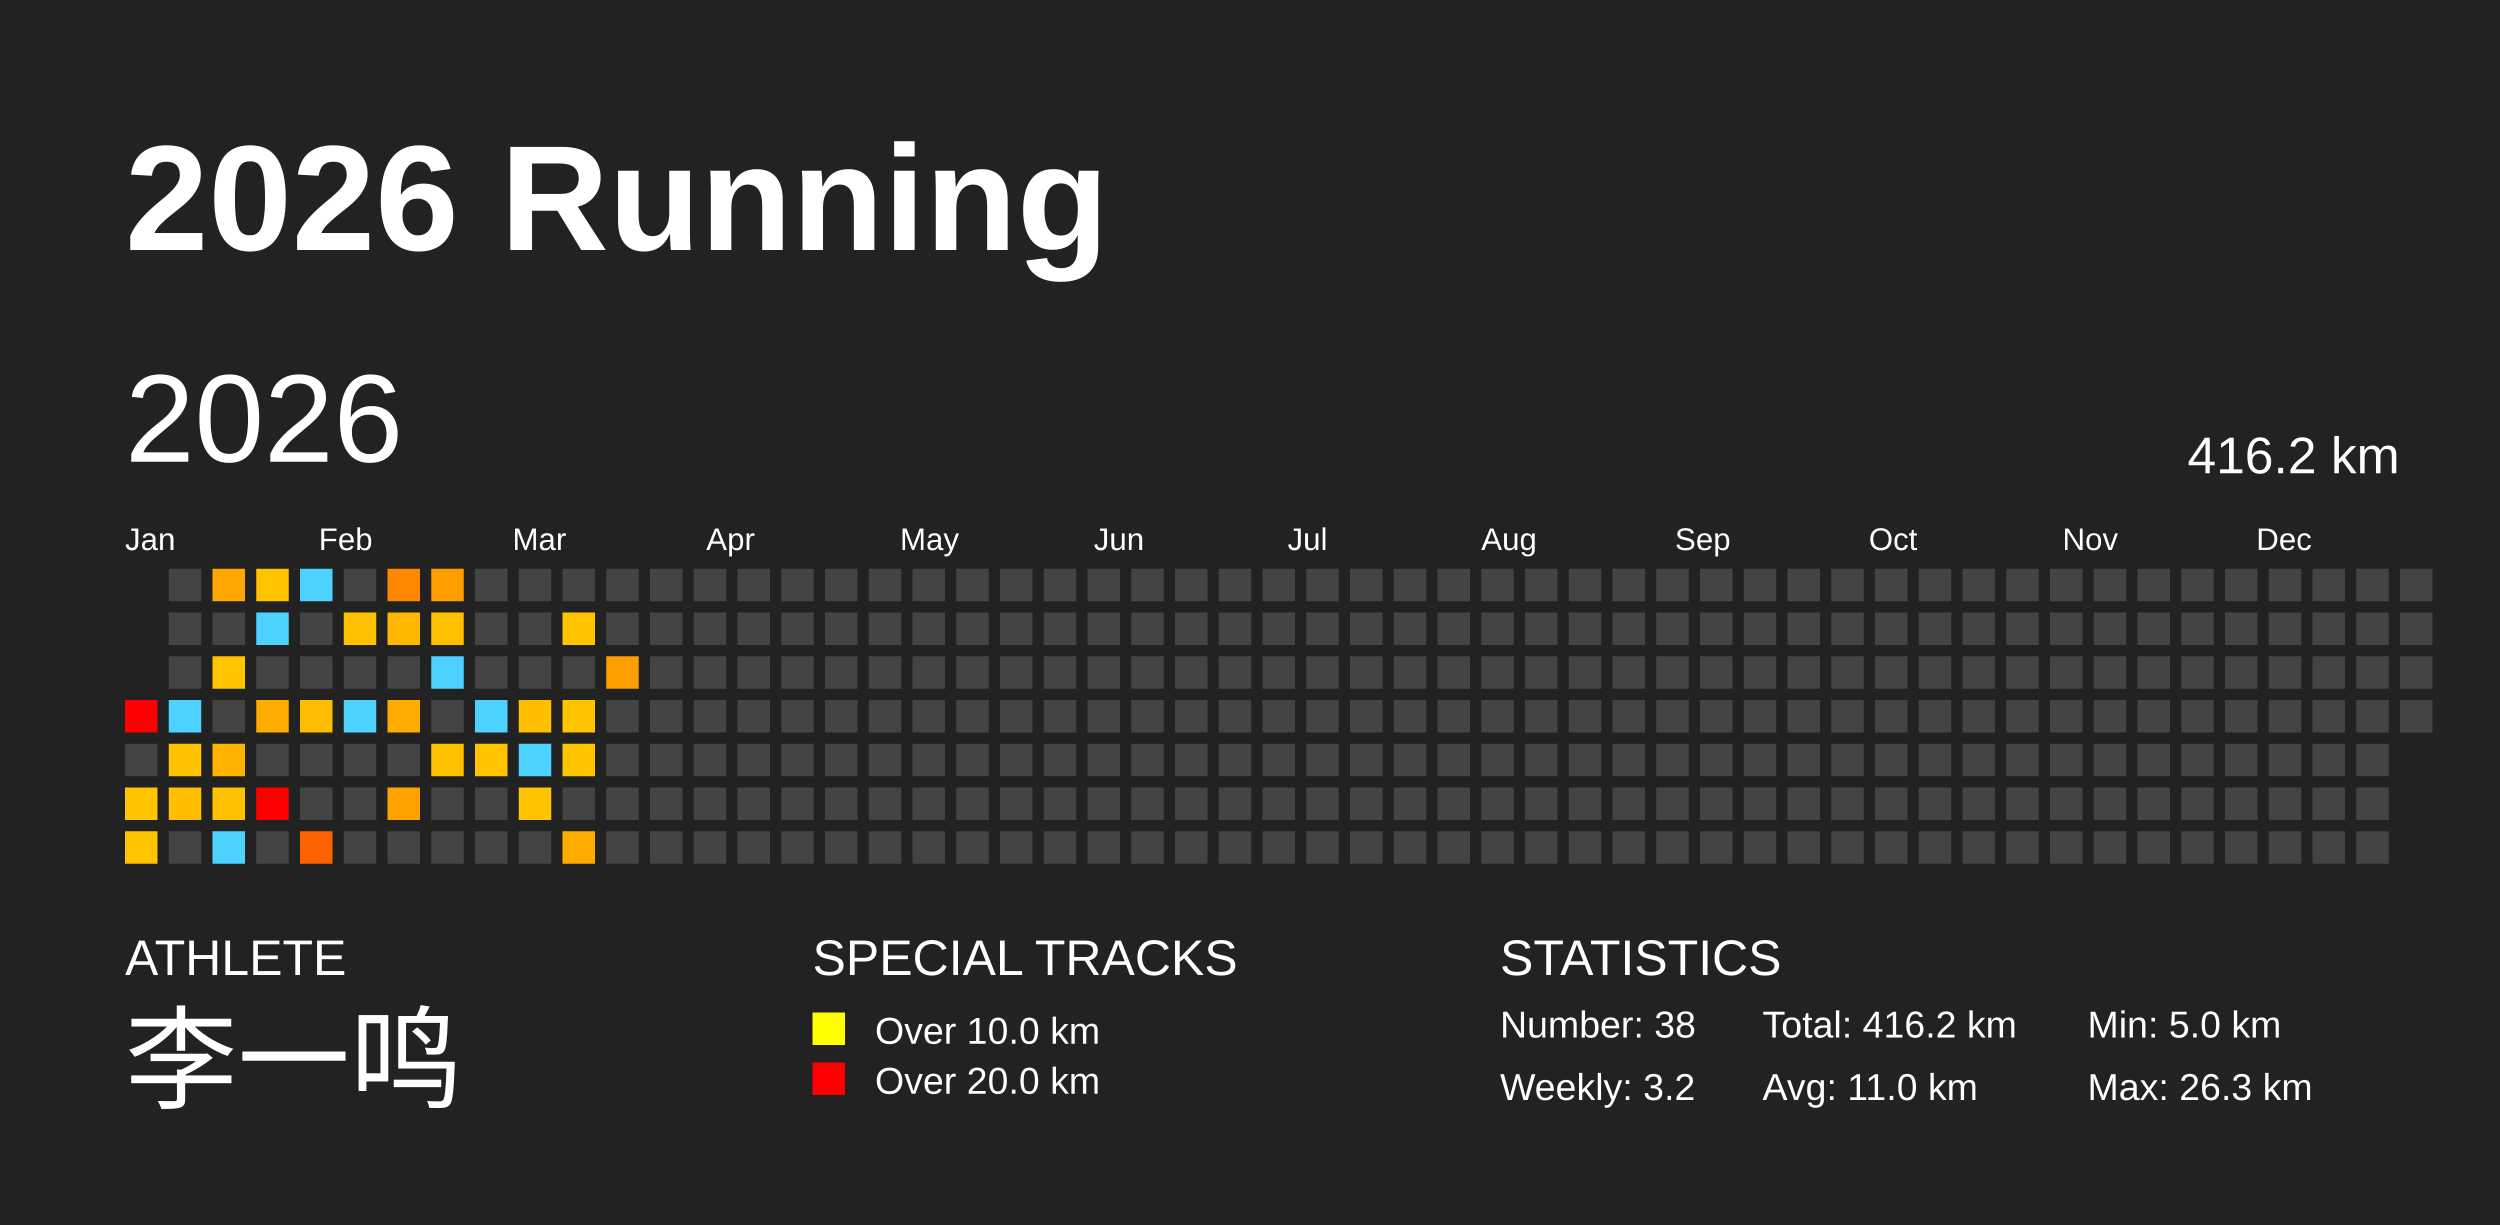
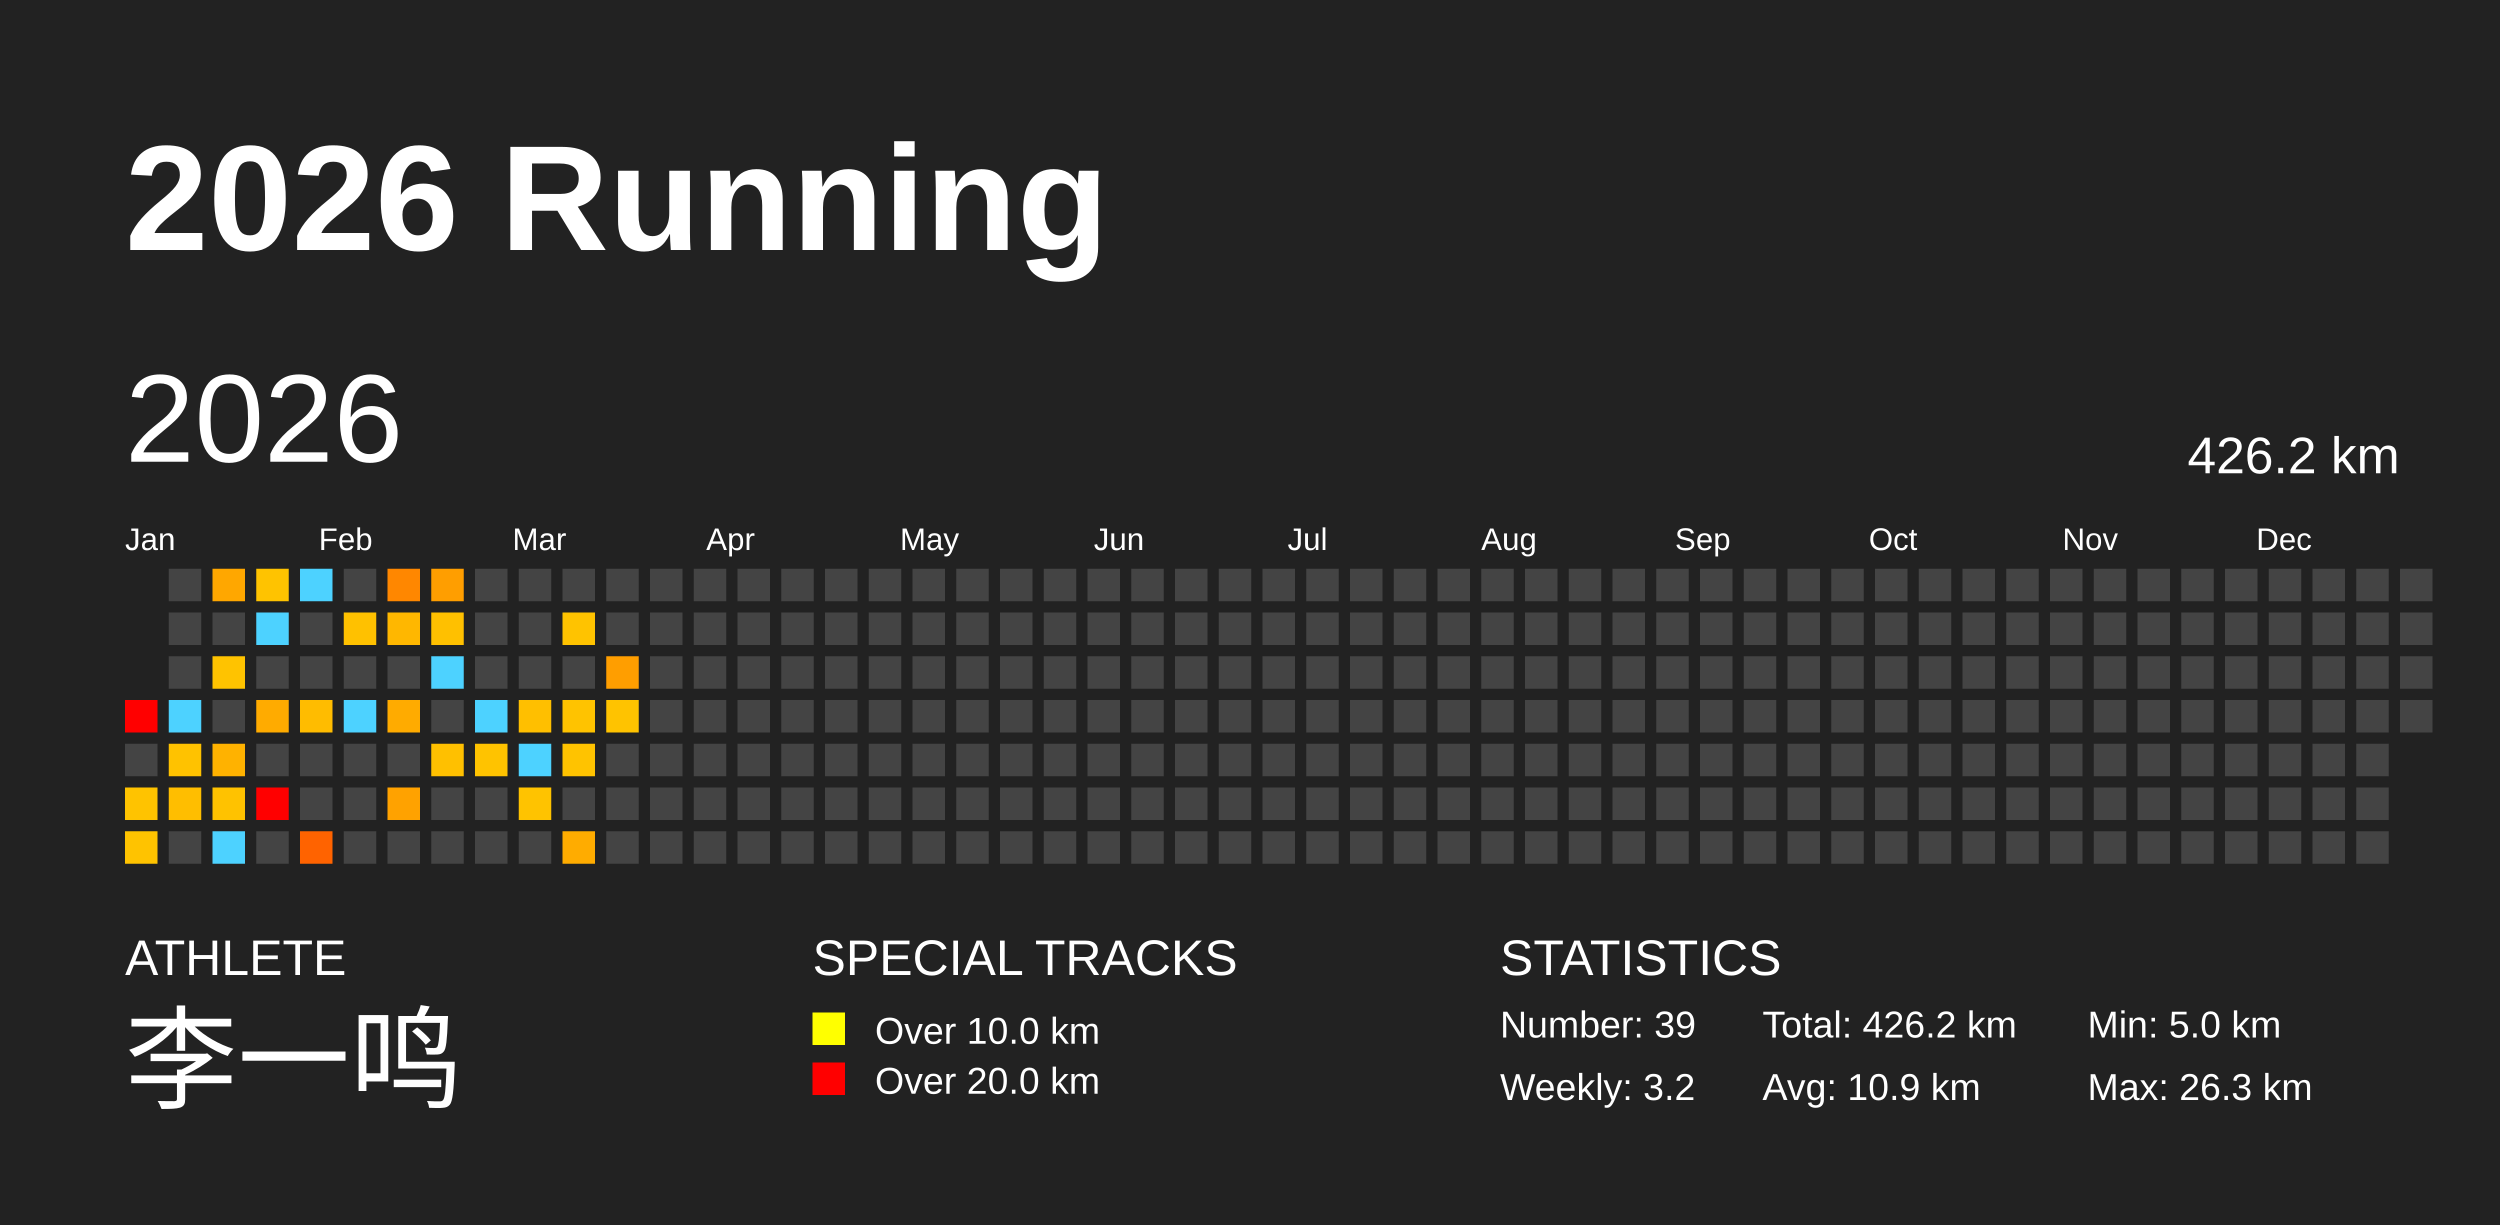
<svg xmlns="http://www.w3.org/2000/svg" baseProfile="full" height="98mm" version="1.1" viewBox="0,0,200,98" width="200mm">
  <defs />
  <rect fill="#222222" height="98" width="200" x="0" y="0" />
  <text fill="#FFFFFF" style="font-size:12px; font-family:Arial; font-weight:bold;" x="10" y="20">2026 Running</text>
  <text fill="#FFFFFF" style="font-size:4px; font-family:Arial" x="10" y="78">ATHLETE</text>
  <text fill="#FFFFFF" style="font-size:9px; font-family:Arial" x="10" y="88">李一鸣</text>
  <text fill="#FFFFFF" style="font-size:4px; font-family:Arial" x="65" y="78">SPECIAL TRACKS</text>
  <rect fill="yellow" height="2.6" width="2.6" x="65" y="81" />
  <text fill="#FFFFFF" style="font-size:3px; font-family:Arial" x="70" y="83.5">Over 10.0 km</text>
  <rect fill="red" height="2.6" width="2.6" x="65" y="85" />
  <text fill="#FFFFFF" style="font-size:3px; font-family:Arial" x="70" y="87.5">Over 20.0 km</text>
  <text fill="#FFFFFF" style="font-size:4px; font-family:Arial" x="120" y="78">STATISTICS</text>
-   <text fill="#FFFFFF" style="font-size:3px; font-family:Arial" x="120" y="83">Number: 38</text>
+   <text fill="#FFFFFF" style="font-size:3px; font-family:Arial" x="120" y="83">Number: 39</text>
  <text fill="#FFFFFF" style="font-size:3px; font-family:Arial" x="120" y="88">Weekly: 3.2</text>
-   <text fill="#FFFFFF" style="font-size:3px; font-family:Arial" x="141" y="83">Total: 416.2 km</text>
-   <text fill="#FFFFFF" style="font-size:3px; font-family:Arial" x="141" y="88">Avg: 11.0 km</text>
+   <text fill="#FFFFFF" style="font-size:3px; font-family:Arial" x="141" y="83">Total: 426.2 km</text>
+   <text fill="#FFFFFF" style="font-size:3px; font-family:Arial" x="141" y="88">Avg: 10.9 km</text>
  <text fill="#FFFFFF" style="font-size:3px; font-family:Arial" x="167" y="83">Min: 5.0 km</text>
  <text fill="#FFFFFF" style="font-size:3px; font-family:Arial" x="167" y="88">Max: 26.3 km</text>
  <text dominant-baseline="hanging" fill="#FFFFFF" style="font-size:10.0px; font-family:Arial;" x="10" y="30">2026</text>
-   <text dominant-baseline="hanging" fill="#FFFFFF" style="font-size:4.125px; font-family:Arial;" x="175" y="35">416.2 km</text>
+   <text dominant-baseline="hanging" fill="#FFFFFF" style="font-size:4.125px; font-family:Arial;" x="175" y="35">426.2 km</text>
  <text fill="#FFFFFF" style="font-size:2.5px; font-family:Arial" x="10.0" y="44">Jan</text>
  <text fill="#FFFFFF" style="font-size:2.5px; font-family:Arial" x="25.5" y="44">Feb</text>
  <text fill="#FFFFFF" style="font-size:2.5px; font-family:Arial" x="41.0" y="44">Mar</text>
  <text fill="#FFFFFF" style="font-size:2.5px; font-family:Arial" x="56.5" y="44">Apr</text>
  <text fill="#FFFFFF" style="font-size:2.5px; font-family:Arial" x="72.0" y="44">May</text>
  <text fill="#FFFFFF" style="font-size:2.5px; font-family:Arial" x="87.5" y="44">Jun</text>
  <text fill="#FFFFFF" style="font-size:2.5px; font-family:Arial" x="103.0" y="44">Jul</text>
  <text fill="#FFFFFF" style="font-size:2.5px; font-family:Arial" x="118.5" y="44">Aug</text>
  <text fill="#FFFFFF" style="font-size:2.5px; font-family:Arial" x="134.0" y="44">Sep</text>
  <text fill="#FFFFFF" style="font-size:2.5px; font-family:Arial" x="149.5" y="44">Oct</text>
  <text fill="#FFFFFF" style="font-size:2.5px; font-family:Arial" x="165.0" y="44">Nov</text>
  <text fill="#FFFFFF" style="font-size:2.5px; font-family:Arial" x="180.5" y="44">Dec</text>
  <rect fill="red" height="2.6" width="2.6" x="10.0" y="56.0" />
  <rect fill="#444444" height="2.6" width="2.6" x="10.0" y="59.5" />
  <rect fill="#ffc300" height="2.6" width="2.6" x="10.0" y="63.0" />
  <rect fill="#ffc300" height="2.6" width="2.6" x="10.0" y="66.5" />
  <rect fill="#444444" height="2.6" width="2.6" x="13.5" y="45.5" />
  <rect fill="#444444" height="2.6" width="2.6" x="13.5" y="49.0" />
  <rect fill="#444444" height="2.6" width="2.6" x="13.5" y="52.5" />
  <rect fill="#4dd2ff" height="2.6" width="2.6" x="13.5" y="56.0" />
  <rect fill="#ffc200" height="2.6" width="2.6" x="13.5" y="59.5" />
  <rect fill="#ffbe00" height="2.6" width="2.6" x="13.5" y="63.0" />
  <rect fill="#444444" height="2.6" width="2.6" x="13.5" y="66.5" />
  <rect fill="#ffa700" height="2.6" width="2.6" x="17.0" y="45.5" />
  <rect fill="#444444" height="2.6" width="2.6" x="17.0" y="49.0" />
  <rect fill="#ffc300" height="2.6" width="2.6" x="17.0" y="52.5" />
  <rect fill="#444444" height="2.6" width="2.6" x="17.0" y="56.0" />
  <rect fill="#ffb200" height="2.6" width="2.6" x="17.0" y="59.5" />
  <rect fill="#ffc200" height="2.6" width="2.6" x="17.0" y="63.0" />
  <rect fill="#4dd2ff" height="2.6" width="2.6" x="17.0" y="66.5" />
  <rect fill="#ffc300" height="2.6" width="2.6" x="20.5" y="45.5" />
  <rect fill="#4dd2ff" height="2.6" width="2.6" x="20.5" y="49.0" />
  <rect fill="#444444" height="2.6" width="2.6" x="20.5" y="52.5" />
  <rect fill="#ffab00" height="2.6" width="2.6" x="20.5" y="56.0" />
  <rect fill="#444444" height="2.6" width="2.6" x="20.5" y="59.5" />
  <rect fill="red" height="2.6" width="2.6" x="20.5" y="63.0" />
  <rect fill="#444444" height="2.6" width="2.6" x="20.5" y="66.5" />
  <rect fill="#4dd2ff" height="2.6" width="2.6" x="24.0" y="45.5" />
  <rect fill="#444444" height="2.6" width="2.6" x="24.0" y="49.0" />
  <rect fill="#444444" height="2.6" width="2.6" x="24.0" y="52.5" />
  <rect fill="#ffbc00" height="2.6" width="2.6" x="24.0" y="56.0" />
  <rect fill="#444444" height="2.6" width="2.6" x="24.0" y="59.5" />
  <rect fill="#444444" height="2.6" width="2.6" x="24.0" y="63.0" />
  <rect fill="#ff6300" height="2.6" width="2.6" x="24.0" y="66.5" />
  <rect fill="#444444" height="2.6" width="2.6" x="27.5" y="45.5" />
  <rect fill="#ffc100" height="2.6" width="2.6" x="27.5" y="49.0" />
  <rect fill="#444444" height="2.6" width="2.6" x="27.5" y="52.5" />
  <rect fill="#4dd2ff" height="2.6" width="2.6" x="27.5" y="56.0" />
  <rect fill="#444444" height="2.6" width="2.6" x="27.5" y="59.5" />
  <rect fill="#444444" height="2.6" width="2.6" x="27.5" y="63.0" />
  <rect fill="#444444" height="2.6" width="2.6" x="27.5" y="66.5" />
  <rect fill="#ff8700" height="2.6" width="2.6" x="31.0" y="45.5" />
  <rect fill="#ffb700" height="2.6" width="2.6" x="31.0" y="49.0" />
  <rect fill="#444444" height="2.6" width="2.6" x="31.0" y="52.5" />
  <rect fill="#ffab00" height="2.6" width="2.6" x="31.0" y="56.0" />
  <rect fill="#444444" height="2.6" width="2.6" x="31.0" y="59.5" />
  <rect fill="#ffa200" height="2.6" width="2.6" x="31.0" y="63.0" />
  <rect fill="#444444" height="2.6" width="2.6" x="31.0" y="66.5" />
  <rect fill="#ff9e00" height="2.6" width="2.6" x="34.5" y="45.5" />
  <rect fill="#ffc000" height="2.6" width="2.6" x="34.5" y="49.0" />
  <rect fill="#4dd2ff" height="2.6" width="2.6" x="34.5" y="52.5" />
  <rect fill="#444444" height="2.6" width="2.6" x="34.5" y="56.0" />
  <rect fill="#ffc000" height="2.6" width="2.6" x="34.5" y="59.5" />
  <rect fill="#444444" height="2.6" width="2.6" x="34.5" y="63.0" />
  <rect fill="#444444" height="2.6" width="2.6" x="34.5" y="66.5" />
  <rect fill="#444444" height="2.6" width="2.6" x="38.0" y="45.5" />
  <rect fill="#444444" height="2.6" width="2.6" x="38.0" y="49.0" />
  <rect fill="#444444" height="2.6" width="2.6" x="38.0" y="52.5" />
  <rect fill="#4dd2ff" height="2.6" width="2.6" x="38.0" y="56.0" />
  <rect fill="#ffc300" height="2.6" width="2.6" x="38.0" y="59.5" />
  <rect fill="#444444" height="2.6" width="2.6" x="38.0" y="63.0" />
  <rect fill="#444444" height="2.6" width="2.6" x="38.0" y="66.5" />
  <rect fill="#444444" height="2.6" width="2.6" x="41.5" y="45.5" />
  <rect fill="#444444" height="2.6" width="2.6" x="41.5" y="49.0" />
  <rect fill="#444444" height="2.6" width="2.6" x="41.5" y="52.5" />
  <rect fill="#ffbf00" height="2.6" width="2.6" x="41.5" y="56.0" />
  <rect fill="#4dd2ff" height="2.6" width="2.6" x="41.5" y="59.5" />
  <rect fill="#ffc300" height="2.6" width="2.6" x="41.5" y="63.0" />
  <rect fill="#444444" height="2.6" width="2.6" x="41.5" y="66.5" />
  <rect fill="#444444" height="2.6" width="2.6" x="45.0" y="45.5" />
  <rect fill="#ffc300" height="2.6" width="2.6" x="45.0" y="49.0" />
  <rect fill="#444444" height="2.6" width="2.6" x="45.0" y="52.5" />
  <rect fill="#ffc300" height="2.6" width="2.6" x="45.0" y="56.0" />
  <rect fill="#ffc300" height="2.6" width="2.6" x="45.0" y="59.5" />
  <rect fill="#444444" height="2.6" width="2.6" x="45.0" y="63.0" />
  <rect fill="#ffac00" height="2.6" width="2.6" x="45.0" y="66.5" />
  <rect fill="#444444" height="2.6" width="2.6" x="48.5" y="45.5" />
  <rect fill="#444444" height="2.6" width="2.6" x="48.5" y="49.0" />
  <rect fill="#ff9e00" height="2.6" width="2.6" x="48.5" y="52.5" />
-   <rect fill="#444444" height="2.6" width="2.6" x="48.5" y="56.0" />
+   <rect fill="#ffc300" height="2.6" width="2.6" x="48.5" y="56.0" />
  <rect fill="#444444" height="2.6" width="2.6" x="48.5" y="59.5" />
  <rect fill="#444444" height="2.6" width="2.6" x="48.5" y="63.0" />
  <rect fill="#444444" height="2.6" width="2.6" x="48.5" y="66.5" />
  <rect fill="#444444" height="2.6" width="2.6" x="52.0" y="45.5" />
  <rect fill="#444444" height="2.6" width="2.6" x="52.0" y="49.0" />
  <rect fill="#444444" height="2.6" width="2.6" x="52.0" y="52.5" />
  <rect fill="#444444" height="2.6" width="2.6" x="52.0" y="56.0" />
  <rect fill="#444444" height="2.6" width="2.6" x="52.0" y="59.5" />
  <rect fill="#444444" height="2.6" width="2.6" x="52.0" y="63.0" />
  <rect fill="#444444" height="2.6" width="2.6" x="52.0" y="66.5" />
  <rect fill="#444444" height="2.6" width="2.6" x="55.5" y="45.5" />
  <rect fill="#444444" height="2.6" width="2.6" x="55.5" y="49.0" />
  <rect fill="#444444" height="2.6" width="2.6" x="55.5" y="52.5" />
  <rect fill="#444444" height="2.6" width="2.6" x="55.5" y="56.0" />
  <rect fill="#444444" height="2.6" width="2.6" x="55.5" y="59.5" />
  <rect fill="#444444" height="2.6" width="2.6" x="55.5" y="63.0" />
  <rect fill="#444444" height="2.6" width="2.6" x="55.5" y="66.5" />
  <rect fill="#444444" height="2.6" width="2.6" x="59.0" y="45.5" />
  <rect fill="#444444" height="2.6" width="2.6" x="59.0" y="49.0" />
  <rect fill="#444444" height="2.6" width="2.6" x="59.0" y="52.5" />
  <rect fill="#444444" height="2.6" width="2.6" x="59.0" y="56.0" />
  <rect fill="#444444" height="2.6" width="2.6" x="59.0" y="59.5" />
  <rect fill="#444444" height="2.6" width="2.6" x="59.0" y="63.0" />
  <rect fill="#444444" height="2.6" width="2.6" x="59.0" y="66.5" />
  <rect fill="#444444" height="2.6" width="2.6" x="62.5" y="45.5" />
  <rect fill="#444444" height="2.6" width="2.6" x="62.5" y="49.0" />
  <rect fill="#444444" height="2.6" width="2.6" x="62.5" y="52.5" />
  <rect fill="#444444" height="2.6" width="2.6" x="62.5" y="56.0" />
  <rect fill="#444444" height="2.6" width="2.6" x="62.5" y="59.5" />
  <rect fill="#444444" height="2.6" width="2.6" x="62.5" y="63.0" />
  <rect fill="#444444" height="2.6" width="2.6" x="62.5" y="66.5" />
  <rect fill="#444444" height="2.6" width="2.6" x="66.0" y="45.5" />
  <rect fill="#444444" height="2.6" width="2.6" x="66.0" y="49.0" />
  <rect fill="#444444" height="2.6" width="2.6" x="66.0" y="52.5" />
  <rect fill="#444444" height="2.6" width="2.6" x="66.0" y="56.0" />
  <rect fill="#444444" height="2.6" width="2.6" x="66.0" y="59.5" />
  <rect fill="#444444" height="2.6" width="2.6" x="66.0" y="63.0" />
  <rect fill="#444444" height="2.6" width="2.6" x="66.0" y="66.5" />
  <rect fill="#444444" height="2.6" width="2.6" x="69.5" y="45.5" />
  <rect fill="#444444" height="2.6" width="2.6" x="69.5" y="49.0" />
  <rect fill="#444444" height="2.6" width="2.6" x="69.5" y="52.5" />
  <rect fill="#444444" height="2.6" width="2.6" x="69.5" y="56.0" />
  <rect fill="#444444" height="2.6" width="2.6" x="69.5" y="59.5" />
  <rect fill="#444444" height="2.6" width="2.6" x="69.5" y="63.0" />
  <rect fill="#444444" height="2.6" width="2.6" x="69.5" y="66.5" />
  <rect fill="#444444" height="2.6" width="2.6" x="73.0" y="45.5" />
  <rect fill="#444444" height="2.6" width="2.6" x="73.0" y="49.0" />
  <rect fill="#444444" height="2.6" width="2.6" x="73.0" y="52.5" />
  <rect fill="#444444" height="2.6" width="2.6" x="73.0" y="56.0" />
  <rect fill="#444444" height="2.6" width="2.6" x="73.0" y="59.5" />
  <rect fill="#444444" height="2.6" width="2.6" x="73.0" y="63.0" />
  <rect fill="#444444" height="2.6" width="2.6" x="73.0" y="66.5" />
  <rect fill="#444444" height="2.6" width="2.6" x="76.5" y="45.5" />
  <rect fill="#444444" height="2.6" width="2.6" x="76.5" y="49.0" />
  <rect fill="#444444" height="2.6" width="2.6" x="76.5" y="52.5" />
  <rect fill="#444444" height="2.6" width="2.6" x="76.5" y="56.0" />
  <rect fill="#444444" height="2.6" width="2.6" x="76.5" y="59.5" />
  <rect fill="#444444" height="2.6" width="2.6" x="76.5" y="63.0" />
  <rect fill="#444444" height="2.6" width="2.6" x="76.5" y="66.5" />
  <rect fill="#444444" height="2.6" width="2.6" x="80.0" y="45.5" />
  <rect fill="#444444" height="2.6" width="2.6" x="80.0" y="49.0" />
  <rect fill="#444444" height="2.6" width="2.6" x="80.0" y="52.5" />
  <rect fill="#444444" height="2.6" width="2.6" x="80.0" y="56.0" />
  <rect fill="#444444" height="2.6" width="2.6" x="80.0" y="59.5" />
  <rect fill="#444444" height="2.6" width="2.6" x="80.0" y="63.0" />
  <rect fill="#444444" height="2.6" width="2.6" x="80.0" y="66.5" />
  <rect fill="#444444" height="2.6" width="2.6" x="83.5" y="45.5" />
  <rect fill="#444444" height="2.6" width="2.6" x="83.5" y="49.0" />
  <rect fill="#444444" height="2.6" width="2.6" x="83.5" y="52.5" />
  <rect fill="#444444" height="2.6" width="2.6" x="83.5" y="56.0" />
  <rect fill="#444444" height="2.6" width="2.6" x="83.5" y="59.5" />
  <rect fill="#444444" height="2.6" width="2.6" x="83.5" y="63.0" />
  <rect fill="#444444" height="2.6" width="2.6" x="83.5" y="66.5" />
  <rect fill="#444444" height="2.6" width="2.6" x="87.0" y="45.5" />
  <rect fill="#444444" height="2.6" width="2.6" x="87.0" y="49.0" />
  <rect fill="#444444" height="2.6" width="2.6" x="87.0" y="52.5" />
  <rect fill="#444444" height="2.6" width="2.6" x="87.0" y="56.0" />
  <rect fill="#444444" height="2.6" width="2.6" x="87.0" y="59.5" />
  <rect fill="#444444" height="2.6" width="2.6" x="87.0" y="63.0" />
  <rect fill="#444444" height="2.6" width="2.6" x="87.0" y="66.5" />
  <rect fill="#444444" height="2.6" width="2.6" x="90.5" y="45.5" />
  <rect fill="#444444" height="2.6" width="2.6" x="90.5" y="49.0" />
  <rect fill="#444444" height="2.6" width="2.6" x="90.5" y="52.5" />
  <rect fill="#444444" height="2.6" width="2.6" x="90.5" y="56.0" />
  <rect fill="#444444" height="2.6" width="2.6" x="90.5" y="59.5" />
  <rect fill="#444444" height="2.6" width="2.6" x="90.5" y="63.0" />
  <rect fill="#444444" height="2.6" width="2.6" x="90.5" y="66.5" />
  <rect fill="#444444" height="2.6" width="2.6" x="94.0" y="45.5" />
  <rect fill="#444444" height="2.6" width="2.6" x="94.0" y="49.0" />
  <rect fill="#444444" height="2.6" width="2.6" x="94.0" y="52.5" />
  <rect fill="#444444" height="2.6" width="2.6" x="94.0" y="56.0" />
  <rect fill="#444444" height="2.6" width="2.6" x="94.0" y="59.5" />
  <rect fill="#444444" height="2.6" width="2.6" x="94.0" y="63.0" />
  <rect fill="#444444" height="2.6" width="2.6" x="94.0" y="66.5" />
  <rect fill="#444444" height="2.6" width="2.6" x="97.5" y="45.5" />
  <rect fill="#444444" height="2.6" width="2.6" x="97.5" y="49.0" />
  <rect fill="#444444" height="2.6" width="2.6" x="97.5" y="52.5" />
  <rect fill="#444444" height="2.6" width="2.6" x="97.5" y="56.0" />
  <rect fill="#444444" height="2.6" width="2.6" x="97.5" y="59.5" />
  <rect fill="#444444" height="2.6" width="2.6" x="97.5" y="63.0" />
  <rect fill="#444444" height="2.6" width="2.6" x="97.5" y="66.5" />
  <rect fill="#444444" height="2.6" width="2.6" x="101.0" y="45.5" />
  <rect fill="#444444" height="2.6" width="2.6" x="101.0" y="49.0" />
  <rect fill="#444444" height="2.6" width="2.6" x="101.0" y="52.5" />
  <rect fill="#444444" height="2.6" width="2.6" x="101.0" y="56.0" />
  <rect fill="#444444" height="2.6" width="2.6" x="101.0" y="59.5" />
  <rect fill="#444444" height="2.6" width="2.6" x="101.0" y="63.0" />
  <rect fill="#444444" height="2.6" width="2.6" x="101.0" y="66.5" />
  <rect fill="#444444" height="2.6" width="2.6" x="104.5" y="45.5" />
  <rect fill="#444444" height="2.6" width="2.6" x="104.5" y="49.0" />
  <rect fill="#444444" height="2.6" width="2.6" x="104.5" y="52.5" />
  <rect fill="#444444" height="2.6" width="2.6" x="104.5" y="56.0" />
  <rect fill="#444444" height="2.6" width="2.6" x="104.5" y="59.5" />
  <rect fill="#444444" height="2.6" width="2.6" x="104.5" y="63.0" />
  <rect fill="#444444" height="2.6" width="2.6" x="104.5" y="66.5" />
  <rect fill="#444444" height="2.6" width="2.6" x="108.0" y="45.5" />
  <rect fill="#444444" height="2.6" width="2.6" x="108.0" y="49.0" />
  <rect fill="#444444" height="2.6" width="2.6" x="108.0" y="52.5" />
  <rect fill="#444444" height="2.6" width="2.6" x="108.0" y="56.0" />
  <rect fill="#444444" height="2.6" width="2.6" x="108.0" y="59.5" />
  <rect fill="#444444" height="2.6" width="2.6" x="108.0" y="63.0" />
  <rect fill="#444444" height="2.6" width="2.6" x="108.0" y="66.5" />
  <rect fill="#444444" height="2.6" width="2.6" x="111.5" y="45.5" />
  <rect fill="#444444" height="2.6" width="2.6" x="111.5" y="49.0" />
  <rect fill="#444444" height="2.6" width="2.6" x="111.5" y="52.5" />
  <rect fill="#444444" height="2.6" width="2.6" x="111.5" y="56.0" />
  <rect fill="#444444" height="2.6" width="2.6" x="111.5" y="59.5" />
  <rect fill="#444444" height="2.6" width="2.6" x="111.5" y="63.0" />
  <rect fill="#444444" height="2.6" width="2.6" x="111.5" y="66.5" />
  <rect fill="#444444" height="2.6" width="2.6" x="115.0" y="45.5" />
  <rect fill="#444444" height="2.6" width="2.6" x="115.0" y="49.0" />
  <rect fill="#444444" height="2.6" width="2.6" x="115.0" y="52.5" />
  <rect fill="#444444" height="2.6" width="2.6" x="115.0" y="56.0" />
  <rect fill="#444444" height="2.6" width="2.6" x="115.0" y="59.5" />
  <rect fill="#444444" height="2.6" width="2.6" x="115.0" y="63.0" />
  <rect fill="#444444" height="2.6" width="2.6" x="115.0" y="66.5" />
  <rect fill="#444444" height="2.6" width="2.6" x="118.5" y="45.5" />
  <rect fill="#444444" height="2.6" width="2.6" x="118.5" y="49.0" />
  <rect fill="#444444" height="2.6" width="2.6" x="118.5" y="52.5" />
  <rect fill="#444444" height="2.6" width="2.6" x="118.5" y="56.0" />
  <rect fill="#444444" height="2.6" width="2.6" x="118.5" y="59.5" />
  <rect fill="#444444" height="2.6" width="2.6" x="118.5" y="63.0" />
  <rect fill="#444444" height="2.6" width="2.6" x="118.5" y="66.5" />
  <rect fill="#444444" height="2.6" width="2.6" x="122.0" y="45.5" />
  <rect fill="#444444" height="2.6" width="2.6" x="122.0" y="49.0" />
  <rect fill="#444444" height="2.6" width="2.6" x="122.0" y="52.5" />
  <rect fill="#444444" height="2.6" width="2.6" x="122.0" y="56.0" />
  <rect fill="#444444" height="2.6" width="2.6" x="122.0" y="59.5" />
  <rect fill="#444444" height="2.6" width="2.6" x="122.0" y="63.0" />
  <rect fill="#444444" height="2.6" width="2.6" x="122.0" y="66.5" />
  <rect fill="#444444" height="2.6" width="2.6" x="125.5" y="45.5" />
  <rect fill="#444444" height="2.6" width="2.6" x="125.5" y="49.0" />
  <rect fill="#444444" height="2.6" width="2.6" x="125.5" y="52.5" />
  <rect fill="#444444" height="2.6" width="2.6" x="125.5" y="56.0" />
  <rect fill="#444444" height="2.6" width="2.6" x="125.5" y="59.5" />
  <rect fill="#444444" height="2.6" width="2.6" x="125.5" y="63.0" />
  <rect fill="#444444" height="2.6" width="2.6" x="125.5" y="66.5" />
  <rect fill="#444444" height="2.6" width="2.6" x="129.0" y="45.5" />
  <rect fill="#444444" height="2.6" width="2.6" x="129.0" y="49.0" />
  <rect fill="#444444" height="2.6" width="2.6" x="129.0" y="52.5" />
  <rect fill="#444444" height="2.6" width="2.6" x="129.0" y="56.0" />
  <rect fill="#444444" height="2.6" width="2.6" x="129.0" y="59.5" />
  <rect fill="#444444" height="2.6" width="2.6" x="129.0" y="63.0" />
  <rect fill="#444444" height="2.6" width="2.6" x="129.0" y="66.5" />
  <rect fill="#444444" height="2.6" width="2.6" x="132.5" y="45.5" />
  <rect fill="#444444" height="2.6" width="2.6" x="132.5" y="49.0" />
  <rect fill="#444444" height="2.6" width="2.6" x="132.5" y="52.5" />
  <rect fill="#444444" height="2.6" width="2.6" x="132.5" y="56.0" />
  <rect fill="#444444" height="2.6" width="2.6" x="132.5" y="59.5" />
  <rect fill="#444444" height="2.6" width="2.6" x="132.5" y="63.0" />
  <rect fill="#444444" height="2.6" width="2.6" x="132.5" y="66.5" />
  <rect fill="#444444" height="2.6" width="2.6" x="136.0" y="45.5" />
  <rect fill="#444444" height="2.6" width="2.6" x="136.0" y="49.0" />
  <rect fill="#444444" height="2.6" width="2.6" x="136.0" y="52.5" />
  <rect fill="#444444" height="2.6" width="2.6" x="136.0" y="56.0" />
  <rect fill="#444444" height="2.6" width="2.6" x="136.0" y="59.5" />
  <rect fill="#444444" height="2.6" width="2.6" x="136.0" y="63.0" />
  <rect fill="#444444" height="2.6" width="2.6" x="136.0" y="66.5" />
  <rect fill="#444444" height="2.6" width="2.6" x="139.5" y="45.5" />
  <rect fill="#444444" height="2.6" width="2.6" x="139.5" y="49.0" />
  <rect fill="#444444" height="2.6" width="2.6" x="139.5" y="52.5" />
  <rect fill="#444444" height="2.6" width="2.6" x="139.5" y="56.0" />
  <rect fill="#444444" height="2.6" width="2.6" x="139.5" y="59.5" />
  <rect fill="#444444" height="2.6" width="2.6" x="139.5" y="63.0" />
  <rect fill="#444444" height="2.6" width="2.6" x="139.5" y="66.5" />
  <rect fill="#444444" height="2.6" width="2.6" x="143.0" y="45.5" />
  <rect fill="#444444" height="2.6" width="2.6" x="143.0" y="49.0" />
  <rect fill="#444444" height="2.6" width="2.6" x="143.0" y="52.5" />
  <rect fill="#444444" height="2.6" width="2.6" x="143.0" y="56.0" />
  <rect fill="#444444" height="2.6" width="2.6" x="143.0" y="59.5" />
  <rect fill="#444444" height="2.6" width="2.6" x="143.0" y="63.0" />
  <rect fill="#444444" height="2.6" width="2.6" x="143.0" y="66.5" />
  <rect fill="#444444" height="2.6" width="2.6" x="146.5" y="45.5" />
  <rect fill="#444444" height="2.6" width="2.6" x="146.5" y="49.0" />
  <rect fill="#444444" height="2.6" width="2.6" x="146.5" y="52.5" />
  <rect fill="#444444" height="2.6" width="2.6" x="146.5" y="56.0" />
  <rect fill="#444444" height="2.6" width="2.6" x="146.5" y="59.5" />
  <rect fill="#444444" height="2.6" width="2.6" x="146.5" y="63.0" />
  <rect fill="#444444" height="2.6" width="2.6" x="146.5" y="66.5" />
  <rect fill="#444444" height="2.6" width="2.6" x="150.0" y="45.5" />
  <rect fill="#444444" height="2.6" width="2.6" x="150.0" y="49.0" />
  <rect fill="#444444" height="2.6" width="2.6" x="150.0" y="52.5" />
  <rect fill="#444444" height="2.6" width="2.6" x="150.0" y="56.0" />
  <rect fill="#444444" height="2.6" width="2.6" x="150.0" y="59.5" />
  <rect fill="#444444" height="2.6" width="2.6" x="150.0" y="63.0" />
  <rect fill="#444444" height="2.6" width="2.6" x="150.0" y="66.5" />
  <rect fill="#444444" height="2.6" width="2.6" x="153.5" y="45.5" />
  <rect fill="#444444" height="2.6" width="2.6" x="153.5" y="49.0" />
  <rect fill="#444444" height="2.6" width="2.6" x="153.5" y="52.5" />
  <rect fill="#444444" height="2.6" width="2.6" x="153.5" y="56.0" />
  <rect fill="#444444" height="2.6" width="2.6" x="153.5" y="59.5" />
  <rect fill="#444444" height="2.6" width="2.6" x="153.5" y="63.0" />
  <rect fill="#444444" height="2.6" width="2.6" x="153.5" y="66.5" />
  <rect fill="#444444" height="2.6" width="2.6" x="157.0" y="45.5" />
  <rect fill="#444444" height="2.6" width="2.6" x="157.0" y="49.0" />
  <rect fill="#444444" height="2.6" width="2.6" x="157.0" y="52.5" />
  <rect fill="#444444" height="2.6" width="2.6" x="157.0" y="56.0" />
  <rect fill="#444444" height="2.6" width="2.6" x="157.0" y="59.5" />
  <rect fill="#444444" height="2.6" width="2.6" x="157.0" y="63.0" />
  <rect fill="#444444" height="2.6" width="2.6" x="157.0" y="66.5" />
  <rect fill="#444444" height="2.6" width="2.6" x="160.5" y="45.5" />
  <rect fill="#444444" height="2.6" width="2.6" x="160.5" y="49.0" />
  <rect fill="#444444" height="2.6" width="2.6" x="160.5" y="52.5" />
  <rect fill="#444444" height="2.6" width="2.6" x="160.5" y="56.0" />
  <rect fill="#444444" height="2.6" width="2.6" x="160.5" y="59.5" />
  <rect fill="#444444" height="2.6" width="2.6" x="160.5" y="63.0" />
  <rect fill="#444444" height="2.6" width="2.6" x="160.5" y="66.5" />
  <rect fill="#444444" height="2.6" width="2.6" x="164.0" y="45.5" />
  <rect fill="#444444" height="2.6" width="2.6" x="164.0" y="49.0" />
  <rect fill="#444444" height="2.6" width="2.6" x="164.0" y="52.5" />
  <rect fill="#444444" height="2.6" width="2.6" x="164.0" y="56.0" />
  <rect fill="#444444" height="2.6" width="2.6" x="164.0" y="59.5" />
  <rect fill="#444444" height="2.6" width="2.6" x="164.0" y="63.0" />
  <rect fill="#444444" height="2.6" width="2.6" x="164.0" y="66.5" />
  <rect fill="#444444" height="2.6" width="2.6" x="167.5" y="45.5" />
  <rect fill="#444444" height="2.6" width="2.6" x="167.5" y="49.0" />
  <rect fill="#444444" height="2.6" width="2.6" x="167.5" y="52.5" />
  <rect fill="#444444" height="2.6" width="2.6" x="167.5" y="56.0" />
  <rect fill="#444444" height="2.6" width="2.6" x="167.5" y="59.5" />
  <rect fill="#444444" height="2.6" width="2.6" x="167.5" y="63.0" />
  <rect fill="#444444" height="2.6" width="2.6" x="167.5" y="66.5" />
  <rect fill="#444444" height="2.6" width="2.6" x="171.0" y="45.5" />
  <rect fill="#444444" height="2.6" width="2.6" x="171.0" y="49.0" />
  <rect fill="#444444" height="2.6" width="2.6" x="171.0" y="52.5" />
  <rect fill="#444444" height="2.6" width="2.6" x="171.0" y="56.0" />
  <rect fill="#444444" height="2.6" width="2.6" x="171.0" y="59.5" />
  <rect fill="#444444" height="2.6" width="2.6" x="171.0" y="63.0" />
  <rect fill="#444444" height="2.6" width="2.6" x="171.0" y="66.5" />
  <rect fill="#444444" height="2.6" width="2.6" x="174.5" y="45.5" />
  <rect fill="#444444" height="2.6" width="2.6" x="174.5" y="49.0" />
  <rect fill="#444444" height="2.6" width="2.6" x="174.5" y="52.5" />
  <rect fill="#444444" height="2.6" width="2.6" x="174.5" y="56.0" />
  <rect fill="#444444" height="2.6" width="2.6" x="174.5" y="59.5" />
  <rect fill="#444444" height="2.6" width="2.6" x="174.5" y="63.0" />
  <rect fill="#444444" height="2.6" width="2.6" x="174.5" y="66.5" />
  <rect fill="#444444" height="2.6" width="2.6" x="178.0" y="45.5" />
  <rect fill="#444444" height="2.6" width="2.6" x="178.0" y="49.0" />
  <rect fill="#444444" height="2.6" width="2.6" x="178.0" y="52.5" />
  <rect fill="#444444" height="2.6" width="2.6" x="178.0" y="56.0" />
  <rect fill="#444444" height="2.6" width="2.6" x="178.0" y="59.5" />
  <rect fill="#444444" height="2.6" width="2.6" x="178.0" y="63.0" />
  <rect fill="#444444" height="2.6" width="2.6" x="178.0" y="66.5" />
  <rect fill="#444444" height="2.6" width="2.6" x="181.5" y="45.5" />
  <rect fill="#444444" height="2.6" width="2.6" x="181.5" y="49.0" />
  <rect fill="#444444" height="2.6" width="2.6" x="181.5" y="52.5" />
  <rect fill="#444444" height="2.6" width="2.6" x="181.5" y="56.0" />
  <rect fill="#444444" height="2.6" width="2.6" x="181.5" y="59.5" />
  <rect fill="#444444" height="2.6" width="2.6" x="181.5" y="63.0" />
  <rect fill="#444444" height="2.6" width="2.6" x="181.5" y="66.5" />
  <rect fill="#444444" height="2.6" width="2.6" x="185.0" y="45.5" />
  <rect fill="#444444" height="2.6" width="2.6" x="185.0" y="49.0" />
  <rect fill="#444444" height="2.6" width="2.6" x="185.0" y="52.5" />
  <rect fill="#444444" height="2.6" width="2.6" x="185.0" y="56.0" />
  <rect fill="#444444" height="2.6" width="2.6" x="185.0" y="59.5" />
  <rect fill="#444444" height="2.6" width="2.6" x="185.0" y="63.0" />
  <rect fill="#444444" height="2.6" width="2.6" x="185.0" y="66.5" />
  <rect fill="#444444" height="2.6" width="2.6" x="188.5" y="45.5" />
  <rect fill="#444444" height="2.6" width="2.6" x="188.5" y="49.0" />
  <rect fill="#444444" height="2.6" width="2.6" x="188.5" y="52.5" />
  <rect fill="#444444" height="2.6" width="2.6" x="188.5" y="56.0" />
  <rect fill="#444444" height="2.6" width="2.6" x="188.5" y="59.5" />
  <rect fill="#444444" height="2.6" width="2.6" x="188.5" y="63.0" />
  <rect fill="#444444" height="2.6" width="2.6" x="188.5" y="66.5" />
  <rect fill="#444444" height="2.6" width="2.6" x="192.0" y="45.5" />
  <rect fill="#444444" height="2.6" width="2.6" x="192.0" y="49.0" />
  <rect fill="#444444" height="2.6" width="2.6" x="192.0" y="52.5" />
  <rect fill="#444444" height="2.6" width="2.6" x="192.0" y="56.0" />
</svg>
